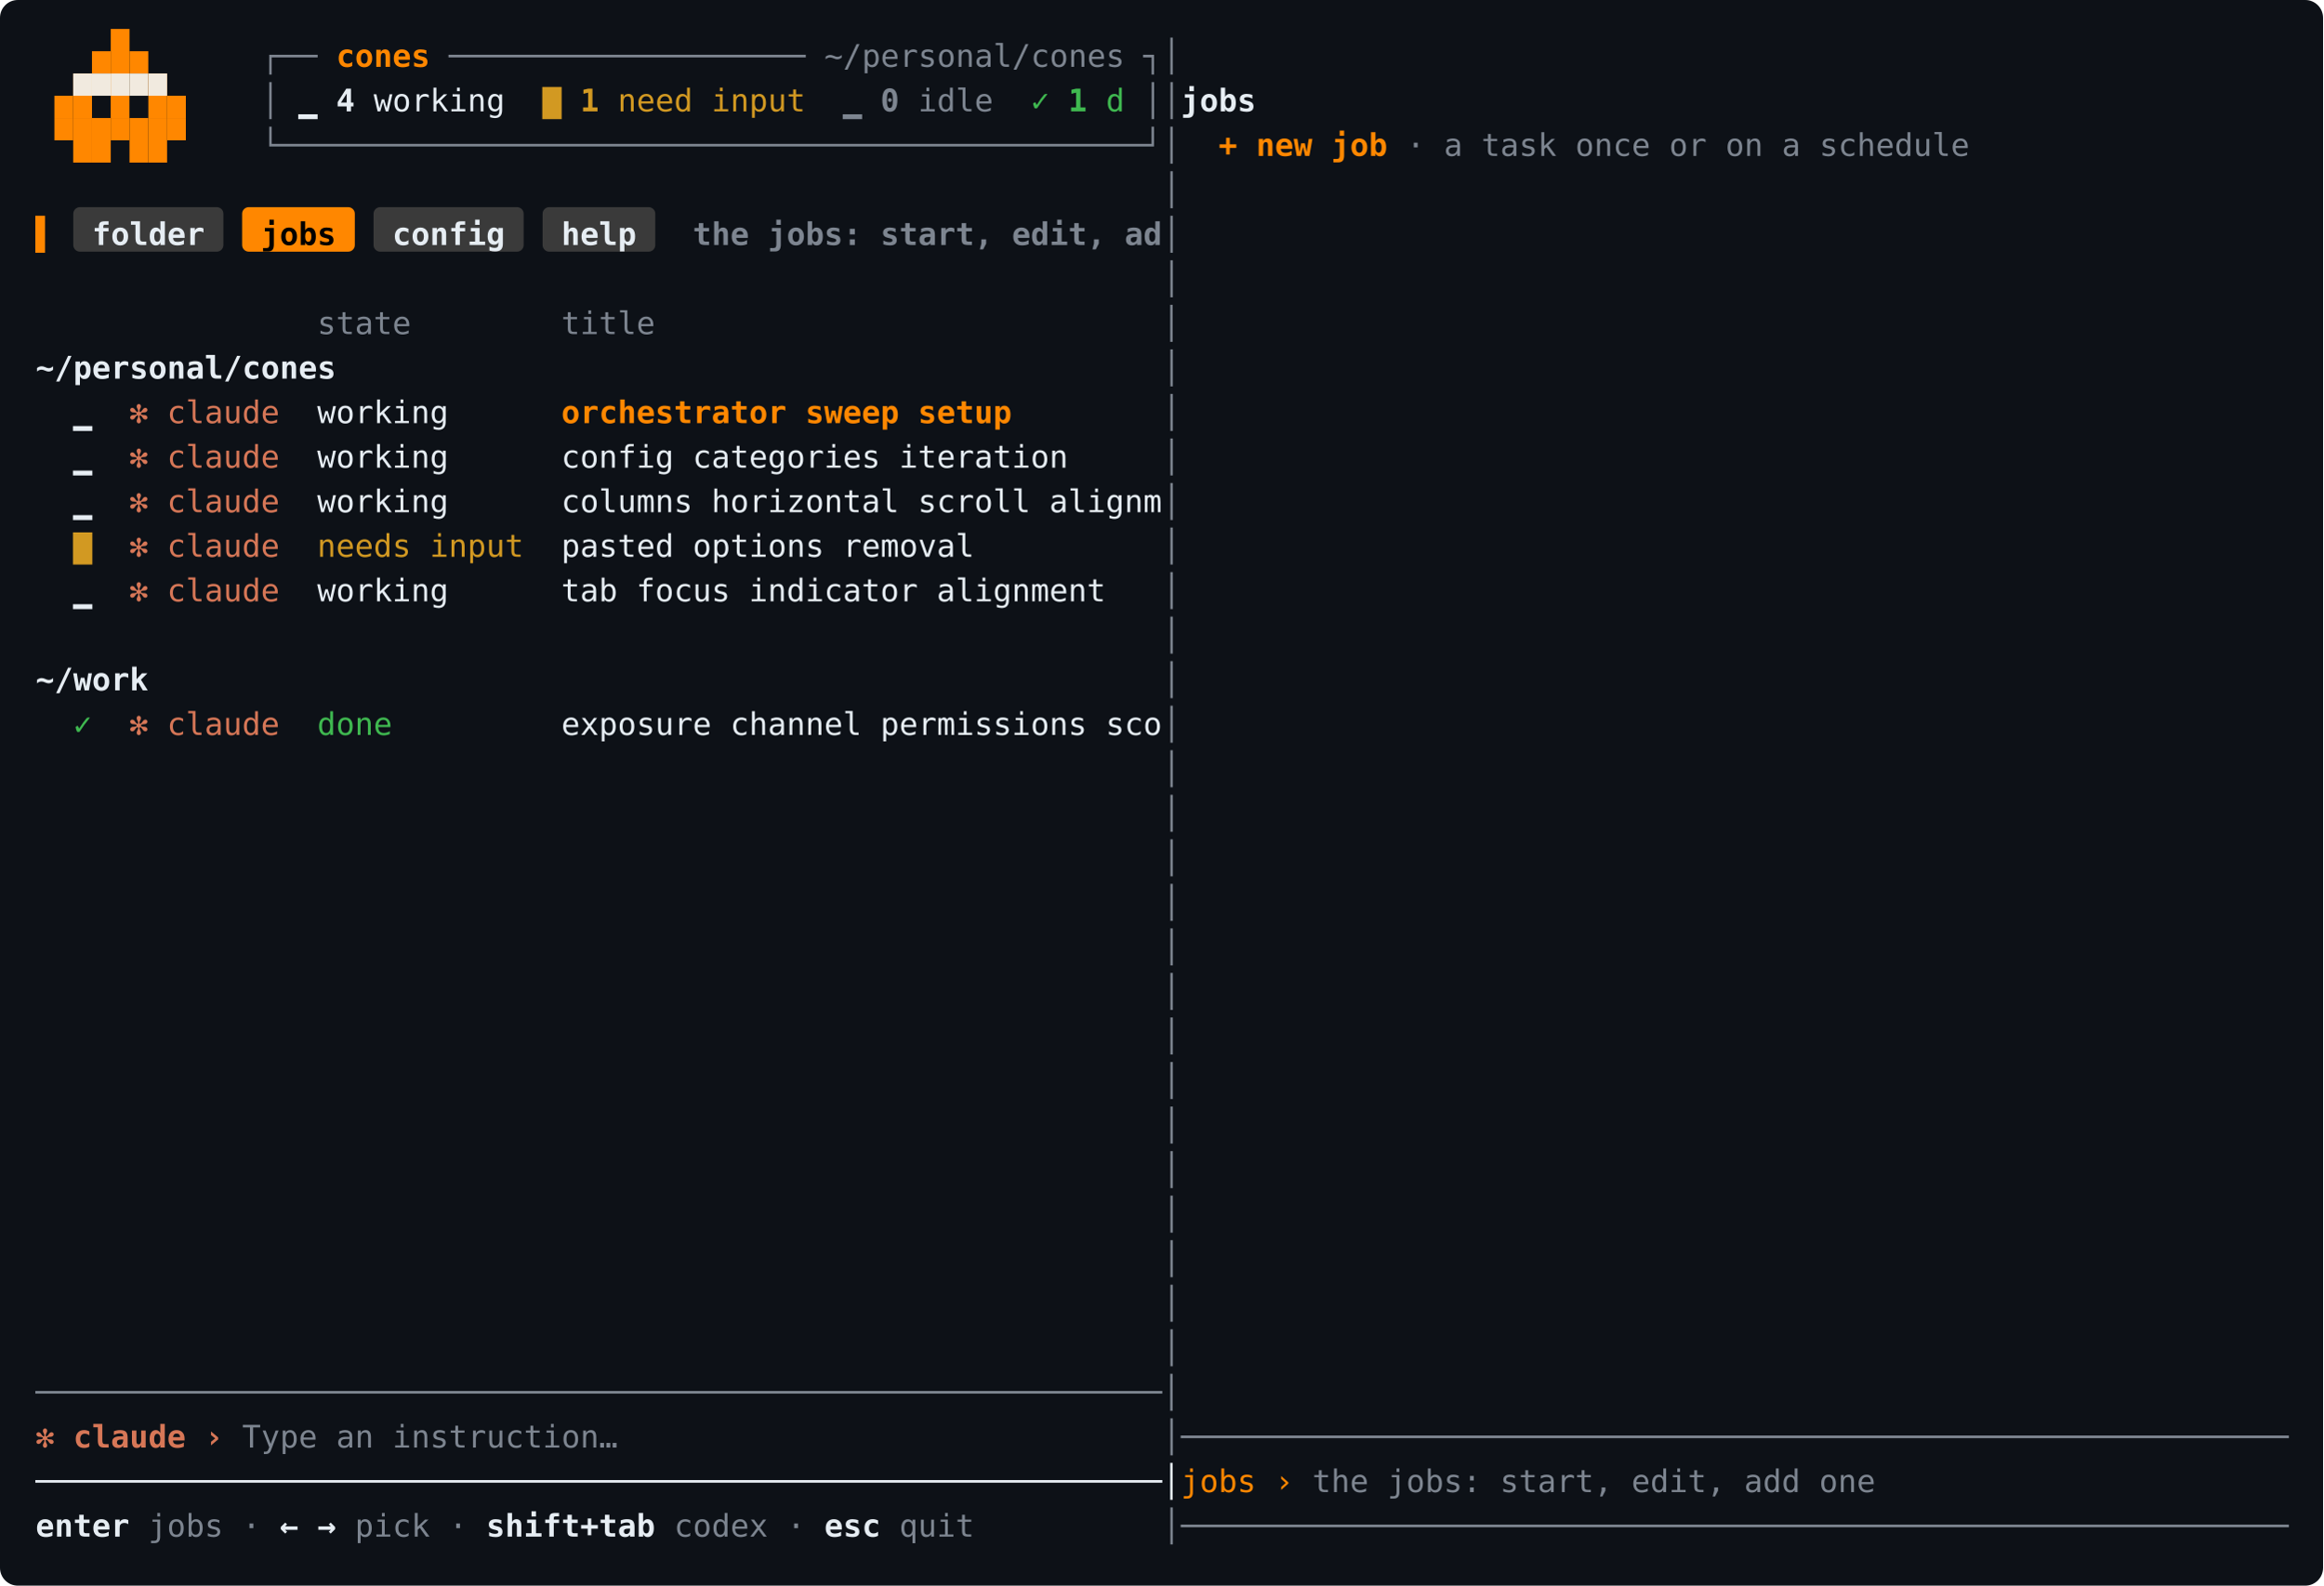
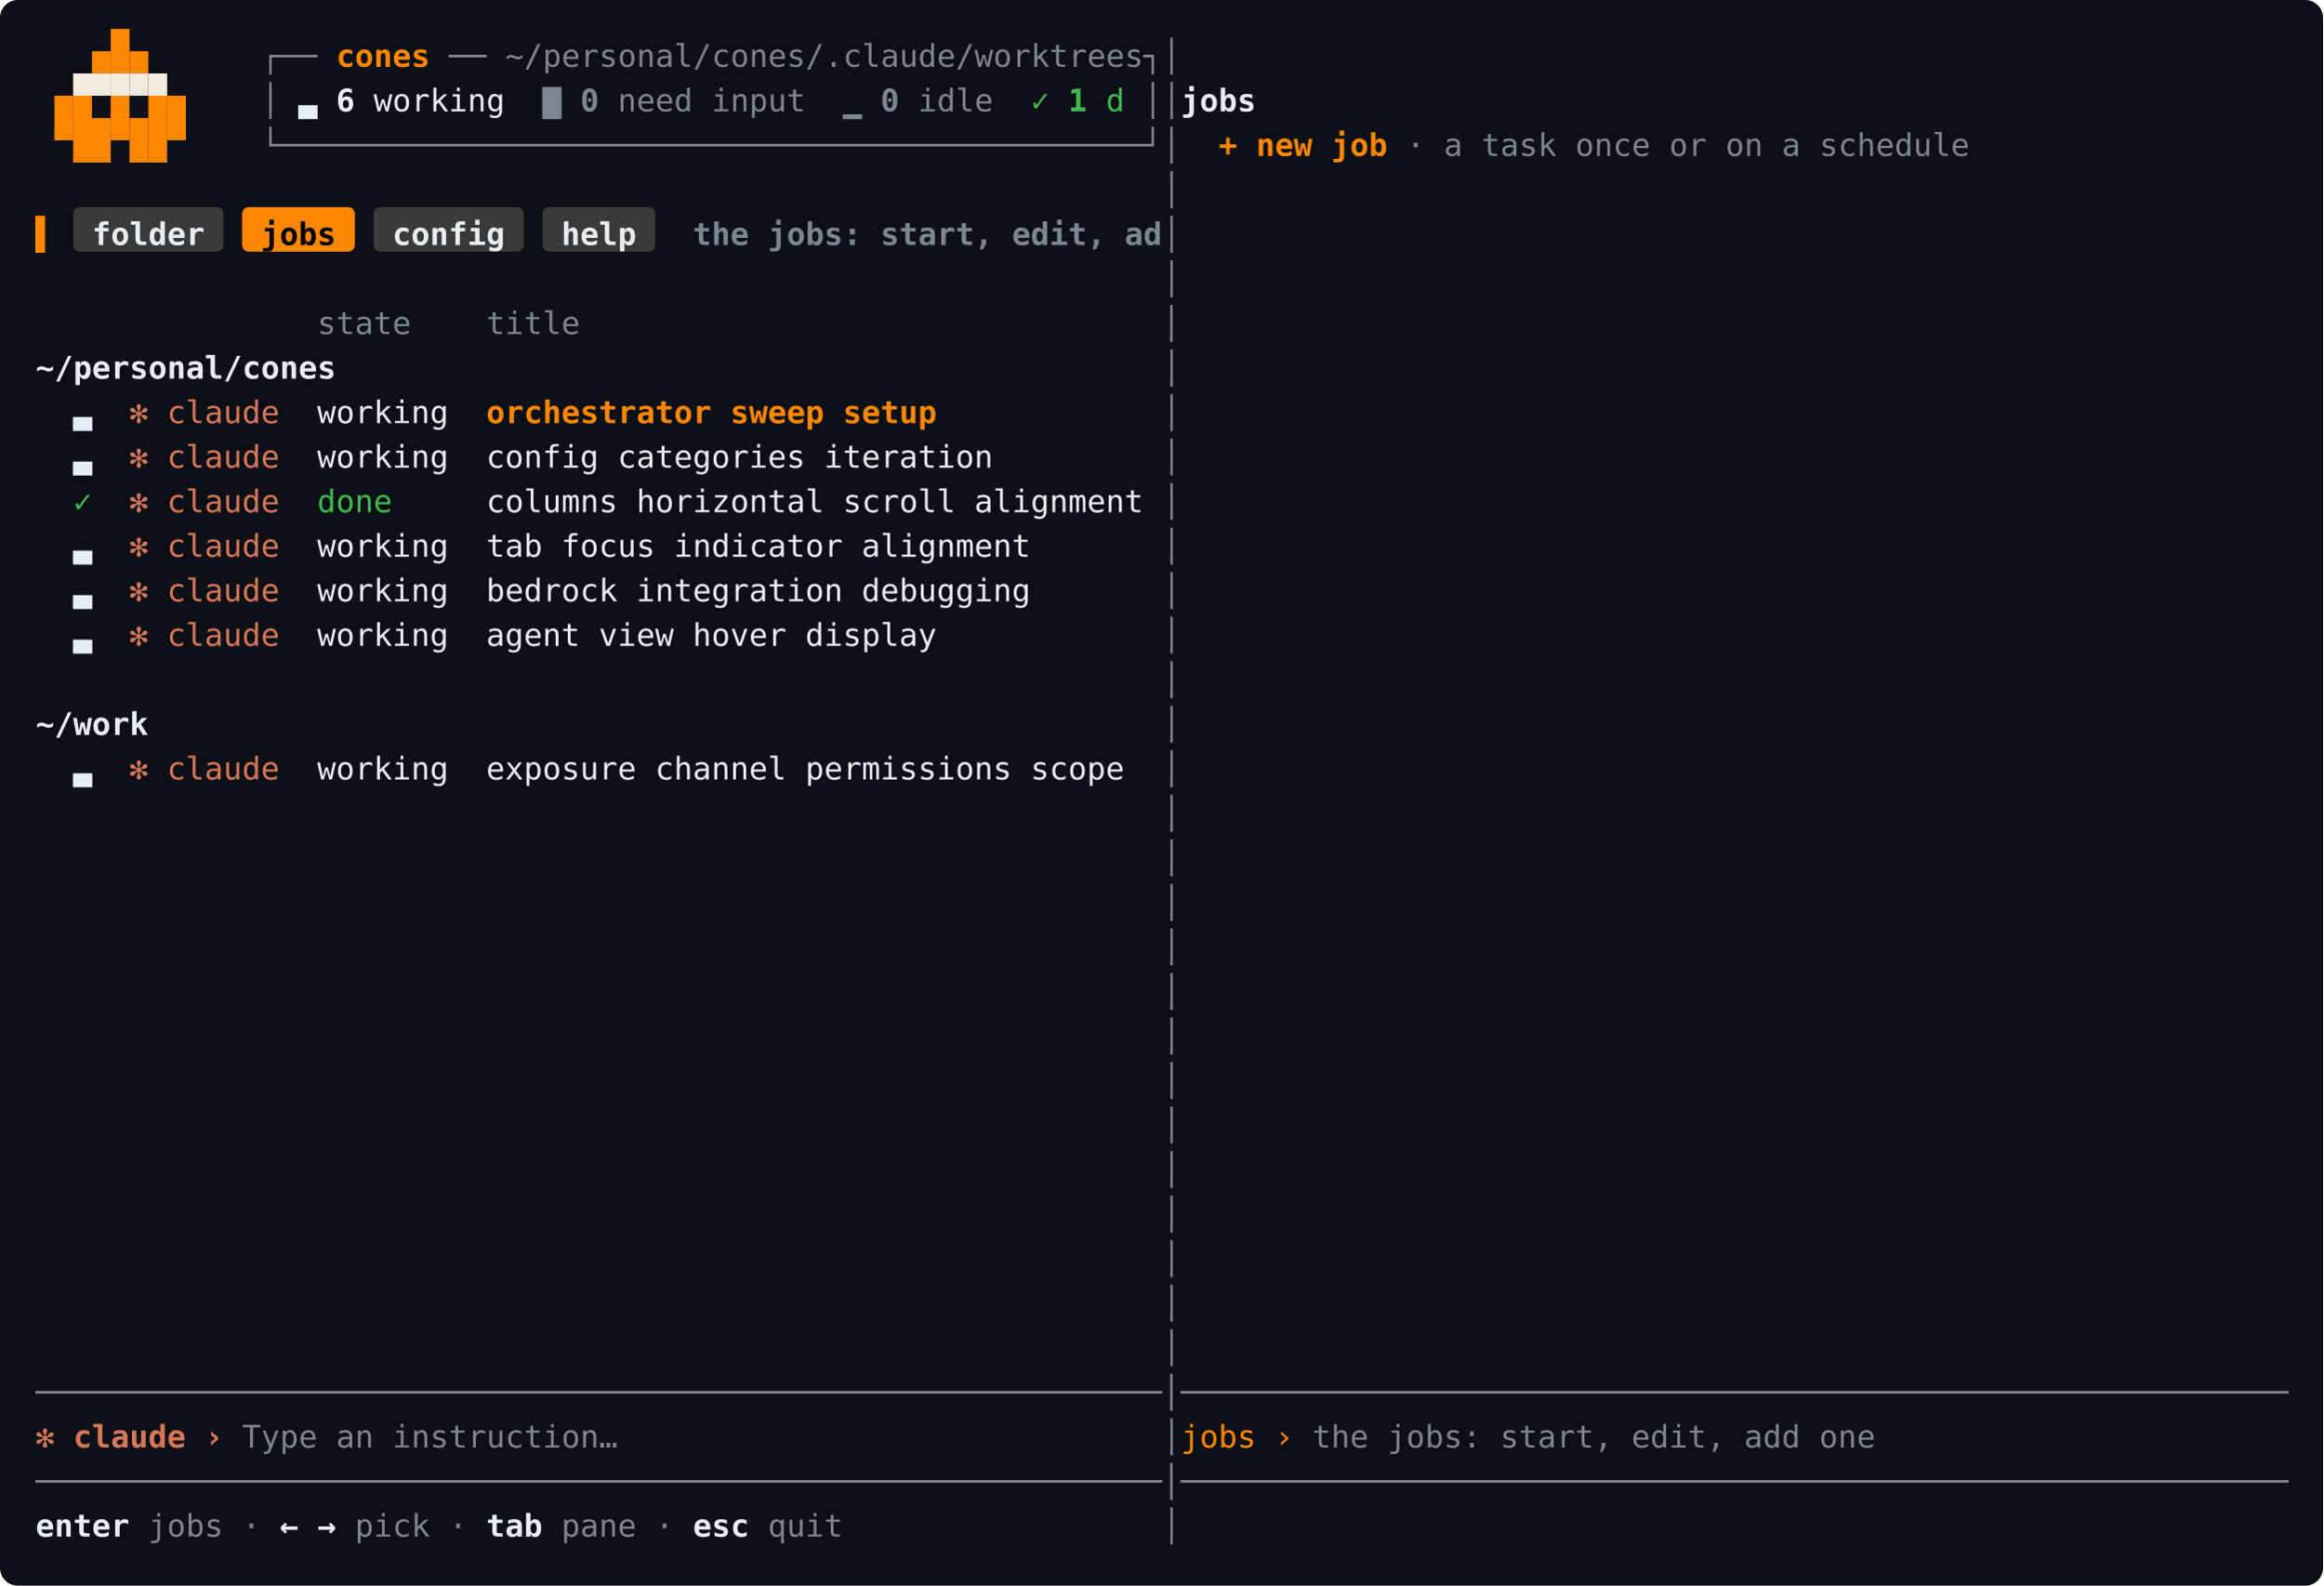
<svg xmlns="http://www.w3.org/2000/svg" width="1043" height="712" viewBox="0 0 1043 712" font-family="SFMono-Regular,Menlo,Consolas,monospace" font-size="14">
  <rect width="1043" height="712" rx="8" fill="#0d1117" />
  <rect x="41.29" y="23.0" width="8.43" height="10.0" fill="#ff8700" />
  <rect x="49.72" y="13" width="8.43" height="20" fill="#ff8700" />
  <rect x="58.15" y="23.0" width="8.43" height="10.0" fill="#ff8700" />
  <text x="117.2" y="30" xml:space="preserve" textLength="33.7" lengthAdjust="spacingAndGlyphs" fill="#7d8590">┌── </text>
  <text x="150.9" y="30" xml:space="preserve" textLength="50.6" lengthAdjust="spacingAndGlyphs" fill="#ff8700" font-weight="700">cones </text>
-   <text x="201.5" y="30" xml:space="preserve" textLength="328.8" lengthAdjust="spacingAndGlyphs" fill="#7d8590">─────────────────── ~/personal/cones ┐│</text>
+   <text x="201.5" y="30" xml:space="preserve" textLength="328.8" lengthAdjust="spacingAndGlyphs" fill="#7d8590">── ~/personal/cones/.claude/worktrees┐│</text>
  <rect x="24.43" y="43.0" width="8.43" height="10.0" fill="#ff8700" />
  <rect x="32.9" y="33" width="8.4" height="20" rx="0" fill="#ff8700" />
  <rect x="32.86" y="33" width="8.43" height="10.0" fill="#f1eadf" />
  <rect x="41.29" y="33" width="8.43" height="10.0" fill="#f1eadf" />
  <rect x="49.7" y="33" width="8.4" height="20" rx="0" fill="#ff8700" />
  <rect x="49.72" y="33" width="8.43" height="10.0" fill="#f1eadf" />
  <rect x="58.15" y="33" width="8.43" height="10.0" fill="#f1eadf" />
  <rect x="66.6" y="33" width="8.4" height="20" rx="0" fill="#ff8700" />
  <rect x="66.58" y="33" width="8.43" height="10.0" fill="#f1eadf" />
  <rect x="75.01" y="43.0" width="8.43" height="10.0" fill="#ff8700" />
  <text x="117.2" y="50" xml:space="preserve" textLength="8.4" lengthAdjust="spacingAndGlyphs" fill="#7d8590">│</text>
-   <text x="125.6" y="50" xml:space="preserve" textLength="25.3" lengthAdjust="spacingAndGlyphs" fill="#e6edf3"> ▁ </text>
-   <text x="150.9" y="50" xml:space="preserve" textLength="8.4" lengthAdjust="spacingAndGlyphs" fill="#e6edf3" font-weight="700">4</text>
+   <text x="125.6" y="50" xml:space="preserve" textLength="25.3" lengthAdjust="spacingAndGlyphs" fill="#e6edf3"> ▃ </text>
+   <text x="150.9" y="50" xml:space="preserve" textLength="8.4" lengthAdjust="spacingAndGlyphs" fill="#e6edf3" font-weight="700">6</text>
  <text x="159.3" y="50" xml:space="preserve" textLength="84.3" lengthAdjust="spacingAndGlyphs" fill="#e6edf3"> working  </text>
-   <text x="243.6" y="50" xml:space="preserve" textLength="16.9" lengthAdjust="spacingAndGlyphs" fill="#d29922">▇ </text>
-   <text x="260.5" y="50" xml:space="preserve" textLength="8.4" lengthAdjust="spacingAndGlyphs" fill="#d29922" font-weight="700">1</text>
-   <text x="268.9" y="50" xml:space="preserve" textLength="92.7" lengthAdjust="spacingAndGlyphs" fill="#d29922"> need input</text>
+   <text x="243.6" y="50" xml:space="preserve" textLength="16.9" lengthAdjust="spacingAndGlyphs" fill="#7d8590">▇ </text>
+   <text x="260.5" y="50" xml:space="preserve" textLength="8.4" lengthAdjust="spacingAndGlyphs" fill="#7d8590" font-weight="700">0</text>
+   <text x="268.9" y="50" xml:space="preserve" textLength="92.7" lengthAdjust="spacingAndGlyphs" fill="#7d8590"> need input</text>
  <text x="378.5" y="50" xml:space="preserve" textLength="16.9" lengthAdjust="spacingAndGlyphs" fill="#7d8590">▁ </text>
  <text x="395.3" y="50" xml:space="preserve" textLength="8.4" lengthAdjust="spacingAndGlyphs" fill="#7d8590" font-weight="700">0</text>
  <text x="403.8" y="50" xml:space="preserve" textLength="42.1" lengthAdjust="spacingAndGlyphs" fill="#7d8590"> idle</text>
  <text x="462.8" y="50" xml:space="preserve" textLength="16.9" lengthAdjust="spacingAndGlyphs" fill="#3fb950">✓ </text>
  <text x="479.6" y="50" xml:space="preserve" textLength="8.4" lengthAdjust="spacingAndGlyphs" fill="#3fb950" font-weight="700">1</text>
  <text x="488.1" y="50" xml:space="preserve" textLength="16.9" lengthAdjust="spacingAndGlyphs" fill="#3fb950"> d</text>
  <text x="513.4" y="50" xml:space="preserve" textLength="16.9" lengthAdjust="spacingAndGlyphs" fill="#7d8590">││</text>
  <text x="530.2" y="50" xml:space="preserve" textLength="33.7" lengthAdjust="spacingAndGlyphs" fill="#e6edf3" font-weight="700">jobs</text>
  <rect x="24.43" y="53" width="8.43" height="10.0" fill="#ff8700" />
  <rect x="32.86" y="53" width="8.43" height="20" fill="#ff8700" />
  <rect x="41.29" y="53" width="8.43" height="20" fill="#ff8700" />
  <rect x="49.72" y="53" width="8.43" height="10.0" fill="#ff8700" />
  <rect x="58.15" y="53" width="8.43" height="20" fill="#ff8700" />
  <rect x="66.58" y="53" width="8.43" height="20" fill="#ff8700" />
  <rect x="75.01" y="53" width="8.43" height="10.0" fill="#ff8700" />
  <text x="117.2" y="70" xml:space="preserve" textLength="413.1" lengthAdjust="spacingAndGlyphs" fill="#7d8590">└──────────────────────────────────────────────┘│</text>
  <text x="547.1" y="70" xml:space="preserve" textLength="75.9" lengthAdjust="spacingAndGlyphs" fill="#ff8700" font-weight="700">+ new job</text>
  <text x="623.0" y="70" xml:space="preserve" textLength="261.3" lengthAdjust="spacingAndGlyphs" fill="#7d8590"> · a task once or on a schedule</text>
  <text x="521.8" y="90" xml:space="preserve" textLength="8.4" lengthAdjust="spacingAndGlyphs" fill="#7d8590">│</text>
  <text x="16.0" y="110" xml:space="preserve" textLength="16.9" lengthAdjust="spacingAndGlyphs" fill="#ff8700" font-weight="700">▌ </text>
  <rect x="32.9" y="93" width="67.4" height="20" rx="3" fill="#3a3a3a" />
  <text x="32.9" y="110" xml:space="preserve" textLength="67.4" lengthAdjust="spacingAndGlyphs" fill="#e6edf3" font-weight="700"> folder </text>
  <rect x="108.7" y="93" width="50.6" height="20" rx="3" fill="#ff8700" />
  <text x="108.7" y="110" xml:space="preserve" textLength="50.6" lengthAdjust="spacingAndGlyphs" fill="#000" font-weight="700"> jobs </text>
  <rect x="167.7" y="93" width="67.4" height="20" rx="3" fill="#3a3a3a" />
  <text x="167.7" y="110" xml:space="preserve" textLength="67.4" lengthAdjust="spacingAndGlyphs" fill="#e6edf3" font-weight="700"> config </text>
  <rect x="243.6" y="93" width="50.6" height="20" rx="3" fill="#3a3a3a" />
  <text x="243.6" y="110" xml:space="preserve" textLength="50.6" lengthAdjust="spacingAndGlyphs" fill="#e6edf3" font-weight="700"> help </text>
  <text x="302.6" y="110" xml:space="preserve" textLength="219.2" lengthAdjust="spacingAndGlyphs" fill="#7d8590" font-weight="700"> the jobs: start, edit, ad</text>
  <text x="521.8" y="110" xml:space="preserve" textLength="8.4" lengthAdjust="spacingAndGlyphs" fill="#7d8590">│</text>
  <text x="521.8" y="130" xml:space="preserve" textLength="8.4" lengthAdjust="spacingAndGlyphs" fill="#7d8590">│</text>
-   <text x="16.0" y="150" xml:space="preserve" textLength="514.2" lengthAdjust="spacingAndGlyphs" fill="#7d8590">               state        title                           │</text>
+   <text x="16.0" y="150" xml:space="preserve" textLength="514.2" lengthAdjust="spacingAndGlyphs" fill="#7d8590">               state    title                               │</text>
  <text x="16.0" y="170" xml:space="preserve" textLength="134.9" lengthAdjust="spacingAndGlyphs" fill="#e6edf3" font-weight="700">~/personal/cones</text>
  <text x="521.8" y="170" xml:space="preserve" textLength="8.4" lengthAdjust="spacingAndGlyphs" fill="#7d8590">│</text>
-   <text x="32.9" y="190" xml:space="preserve" textLength="25.3" lengthAdjust="spacingAndGlyphs" fill="#e6edf3">▁  </text>
+   <text x="32.9" y="190" xml:space="preserve" textLength="25.3" lengthAdjust="spacingAndGlyphs" fill="#e6edf3">▃  </text>
  <text x="58.1" y="190" xml:space="preserve" textLength="84.3" lengthAdjust="spacingAndGlyphs" fill="#d77757">✻ claude  </text>
-   <text x="142.4" y="190" xml:space="preserve" textLength="109.6" lengthAdjust="spacingAndGlyphs" fill="#e6edf3">working      </text>
-   <text x="252.0" y="190" xml:space="preserve" textLength="269.8" lengthAdjust="spacingAndGlyphs" fill="#ff8700" font-weight="700">orchestrator sweep setup        </text>
+   <text x="142.4" y="190" xml:space="preserve" textLength="75.9" lengthAdjust="spacingAndGlyphs" fill="#e6edf3">working  </text>
+   <text x="218.3" y="190" xml:space="preserve" textLength="303.5" lengthAdjust="spacingAndGlyphs" fill="#ff8700" font-weight="700">orchestrator sweep setup            </text>
  <text x="521.8" y="190" xml:space="preserve" textLength="8.4" lengthAdjust="spacingAndGlyphs" fill="#7d8590">│</text>
-   <text x="32.9" y="210" xml:space="preserve" textLength="25.3" lengthAdjust="spacingAndGlyphs" fill="#e6edf3">▁  </text>
+   <text x="32.9" y="210" xml:space="preserve" textLength="25.3" lengthAdjust="spacingAndGlyphs" fill="#e6edf3">▃  </text>
  <text x="58.1" y="210" xml:space="preserve" textLength="84.3" lengthAdjust="spacingAndGlyphs" fill="#d77757">✻ claude  </text>
-   <text x="142.4" y="210" xml:space="preserve" textLength="379.3" lengthAdjust="spacingAndGlyphs" fill="#e6edf3">working      config categories iteration     </text>
+   <text x="142.4" y="210" xml:space="preserve" textLength="379.3" lengthAdjust="spacingAndGlyphs" fill="#e6edf3">working  config categories iteration         </text>
  <text x="521.8" y="210" xml:space="preserve" textLength="8.4" lengthAdjust="spacingAndGlyphs" fill="#7d8590">│</text>
-   <text x="32.9" y="230" xml:space="preserve" textLength="25.3" lengthAdjust="spacingAndGlyphs" fill="#e6edf3">▁  </text>
+   <text x="32.9" y="230" xml:space="preserve" textLength="25.3" lengthAdjust="spacingAndGlyphs" fill="#3fb950">✓  </text>
  <text x="58.1" y="230" xml:space="preserve" textLength="84.3" lengthAdjust="spacingAndGlyphs" fill="#d77757">✻ claude  </text>
-   <text x="142.4" y="230" xml:space="preserve" textLength="379.3" lengthAdjust="spacingAndGlyphs" fill="#e6edf3">working      columns horizontal scroll alignm</text>
+   <text x="142.4" y="230" xml:space="preserve" textLength="75.9" lengthAdjust="spacingAndGlyphs" fill="#3fb950">done     </text>
+   <text x="218.3" y="230" xml:space="preserve" textLength="303.5" lengthAdjust="spacingAndGlyphs" fill="#e6edf3">columns horizontal scroll alignment </text>
  <text x="521.8" y="230" xml:space="preserve" textLength="8.4" lengthAdjust="spacingAndGlyphs" fill="#7d8590">│</text>
-   <text x="32.9" y="250" xml:space="preserve" textLength="25.3" lengthAdjust="spacingAndGlyphs" fill="#d29922">▇  </text>
+   <text x="32.9" y="250" xml:space="preserve" textLength="25.3" lengthAdjust="spacingAndGlyphs" fill="#e6edf3">▃  </text>
  <text x="58.1" y="250" xml:space="preserve" textLength="84.3" lengthAdjust="spacingAndGlyphs" fill="#d77757">✻ claude  </text>
-   <text x="142.4" y="250" xml:space="preserve" textLength="109.6" lengthAdjust="spacingAndGlyphs" fill="#d29922">needs input  </text>
-   <text x="252.0" y="250" xml:space="preserve" textLength="269.8" lengthAdjust="spacingAndGlyphs" fill="#e6edf3">pasted options removal          </text>
+   <text x="142.4" y="250" xml:space="preserve" textLength="379.3" lengthAdjust="spacingAndGlyphs" fill="#e6edf3">working  tab focus indicator alignment       </text>
  <text x="521.8" y="250" xml:space="preserve" textLength="8.4" lengthAdjust="spacingAndGlyphs" fill="#7d8590">│</text>
-   <text x="32.9" y="270" xml:space="preserve" textLength="25.3" lengthAdjust="spacingAndGlyphs" fill="#e6edf3">▁  </text>
+   <text x="32.9" y="270" xml:space="preserve" textLength="25.3" lengthAdjust="spacingAndGlyphs" fill="#e6edf3">▃  </text>
  <text x="58.1" y="270" xml:space="preserve" textLength="84.3" lengthAdjust="spacingAndGlyphs" fill="#d77757">✻ claude  </text>
-   <text x="142.4" y="270" xml:space="preserve" textLength="379.3" lengthAdjust="spacingAndGlyphs" fill="#e6edf3">working      tab focus indicator alignment   </text>
+   <text x="142.4" y="270" xml:space="preserve" textLength="379.3" lengthAdjust="spacingAndGlyphs" fill="#e6edf3">working  bedrock integration debugging       </text>
  <text x="521.8" y="270" xml:space="preserve" textLength="8.4" lengthAdjust="spacingAndGlyphs" fill="#7d8590">│</text>
+   <text x="32.9" y="290" xml:space="preserve" textLength="25.3" lengthAdjust="spacingAndGlyphs" fill="#e6edf3">▃  </text>
+   <text x="58.1" y="290" xml:space="preserve" textLength="84.3" lengthAdjust="spacingAndGlyphs" fill="#d77757">✻ claude  </text>
+   <text x="142.4" y="290" xml:space="preserve" textLength="379.3" lengthAdjust="spacingAndGlyphs" fill="#e6edf3">working  agent view hover display            </text>
  <text x="521.8" y="290" xml:space="preserve" textLength="8.4" lengthAdjust="spacingAndGlyphs" fill="#7d8590">│</text>
-   <text x="16.0" y="310" xml:space="preserve" textLength="50.6" lengthAdjust="spacingAndGlyphs" fill="#e6edf3" font-weight="700">~/work</text>
  <text x="521.8" y="310" xml:space="preserve" textLength="8.4" lengthAdjust="spacingAndGlyphs" fill="#7d8590">│</text>
-   <text x="32.9" y="330" xml:space="preserve" textLength="25.3" lengthAdjust="spacingAndGlyphs" fill="#3fb950">✓  </text>
-   <text x="58.1" y="330" xml:space="preserve" textLength="84.3" lengthAdjust="spacingAndGlyphs" fill="#d77757">✻ claude  </text>
-   <text x="142.4" y="330" xml:space="preserve" textLength="109.6" lengthAdjust="spacingAndGlyphs" fill="#3fb950">done         </text>
-   <text x="252.0" y="330" xml:space="preserve" textLength="269.8" lengthAdjust="spacingAndGlyphs" fill="#e6edf3">exposure channel permissions sco</text>
+   <text x="16.0" y="330" xml:space="preserve" textLength="50.6" lengthAdjust="spacingAndGlyphs" fill="#e6edf3" font-weight="700">~/work</text>
  <text x="521.8" y="330" xml:space="preserve" textLength="8.4" lengthAdjust="spacingAndGlyphs" fill="#7d8590">│</text>
+   <text x="32.9" y="350" xml:space="preserve" textLength="25.3" lengthAdjust="spacingAndGlyphs" fill="#e6edf3">▃  </text>
+   <text x="58.1" y="350" xml:space="preserve" textLength="84.3" lengthAdjust="spacingAndGlyphs" fill="#d77757">✻ claude  </text>
+   <text x="142.4" y="350" xml:space="preserve" textLength="379.3" lengthAdjust="spacingAndGlyphs" fill="#e6edf3">working  exposure channel permissions scope  </text>
  <text x="521.8" y="350" xml:space="preserve" textLength="8.4" lengthAdjust="spacingAndGlyphs" fill="#7d8590">│</text>
  <text x="521.8" y="370" xml:space="preserve" textLength="8.4" lengthAdjust="spacingAndGlyphs" fill="#7d8590">│</text>
  <text x="521.8" y="390" xml:space="preserve" textLength="8.4" lengthAdjust="spacingAndGlyphs" fill="#7d8590">│</text>
  <text x="521.8" y="410" xml:space="preserve" textLength="8.4" lengthAdjust="spacingAndGlyphs" fill="#7d8590">│</text>
  <text x="521.8" y="430" xml:space="preserve" textLength="8.4" lengthAdjust="spacingAndGlyphs" fill="#7d8590">│</text>
  <text x="521.8" y="450" xml:space="preserve" textLength="8.4" lengthAdjust="spacingAndGlyphs" fill="#7d8590">│</text>
  <text x="521.8" y="470" xml:space="preserve" textLength="8.4" lengthAdjust="spacingAndGlyphs" fill="#7d8590">│</text>
  <text x="521.8" y="490" xml:space="preserve" textLength="8.4" lengthAdjust="spacingAndGlyphs" fill="#7d8590">│</text>
  <text x="521.8" y="510" xml:space="preserve" textLength="8.4" lengthAdjust="spacingAndGlyphs" fill="#7d8590">│</text>
  <text x="521.8" y="530" xml:space="preserve" textLength="8.4" lengthAdjust="spacingAndGlyphs" fill="#7d8590">│</text>
  <text x="521.8" y="550" xml:space="preserve" textLength="8.4" lengthAdjust="spacingAndGlyphs" fill="#7d8590">│</text>
  <text x="521.8" y="570" xml:space="preserve" textLength="8.4" lengthAdjust="spacingAndGlyphs" fill="#7d8590">│</text>
  <text x="521.8" y="590" xml:space="preserve" textLength="8.4" lengthAdjust="spacingAndGlyphs" fill="#7d8590">│</text>
  <text x="521.8" y="610" xml:space="preserve" textLength="8.4" lengthAdjust="spacingAndGlyphs" fill="#7d8590">│</text>
-   <text x="16.0" y="630" xml:space="preserve" textLength="514.2" lengthAdjust="spacingAndGlyphs" fill="#7d8590">────────────────────────────────────────────────────────────│</text>
+   <text x="16.0" y="630" xml:space="preserve" textLength="1011.6" lengthAdjust="spacingAndGlyphs" fill="#7d8590">────────────────────────────────────────────────────────────│───────────────────────────────────────────────────────────</text>
  <text x="16.0" y="650" xml:space="preserve" textLength="92.7" lengthAdjust="spacingAndGlyphs" fill="#d77757" font-weight="700">✻ claude › </text>
  <text x="108.7" y="650" xml:space="preserve" textLength="8.4" lengthAdjust="spacingAndGlyphs" fill="#7d8590">T</text>
  <text x="117.2" y="650" xml:space="preserve" textLength="160.2" lengthAdjust="spacingAndGlyphs" fill="#7d8590">ype an instruction…</text>
-   <text x="521.8" y="650" xml:space="preserve" textLength="505.8" lengthAdjust="spacingAndGlyphs" fill="#7d8590">│───────────────────────────────────────────────────────────</text>
-   <text x="16.0" y="670" xml:space="preserve" textLength="514.2" lengthAdjust="spacingAndGlyphs" fill="#e6edf3">────────────────────────────────────────────────────────────│</text>
-   <text x="530.2" y="670" xml:space="preserve" textLength="59.0" lengthAdjust="spacingAndGlyphs" fill="#ff8700">jobs › </text>
-   <text x="589.2" y="670" xml:space="preserve" textLength="252.9" lengthAdjust="spacingAndGlyphs" fill="#7d8590">the jobs: start, edit, add one</text>
+   <text x="521.8" y="650" xml:space="preserve" textLength="8.4" lengthAdjust="spacingAndGlyphs" fill="#7d8590">│</text>
+   <text x="530.2" y="650" xml:space="preserve" textLength="59.0" lengthAdjust="spacingAndGlyphs" fill="#ff8700">jobs › </text>
+   <text x="589.2" y="650" xml:space="preserve" textLength="252.9" lengthAdjust="spacingAndGlyphs" fill="#7d8590">the jobs: start, edit, add one</text>
+   <text x="16.0" y="670" xml:space="preserve" textLength="1011.6" lengthAdjust="spacingAndGlyphs" fill="#7d8590">────────────────────────────────────────────────────────────│───────────────────────────────────────────────────────────</text>
  <text x="16.0" y="690" xml:space="preserve" textLength="42.1" lengthAdjust="spacingAndGlyphs" fill="#e6edf3" font-weight="700">enter</text>
  <text x="58.1" y="690" xml:space="preserve" textLength="67.4" lengthAdjust="spacingAndGlyphs" fill="#7d8590"> jobs · </text>
  <text x="125.6" y="690" xml:space="preserve" textLength="25.3" lengthAdjust="spacingAndGlyphs" fill="#e6edf3" font-weight="700">← →</text>
  <text x="150.9" y="690" xml:space="preserve" textLength="67.4" lengthAdjust="spacingAndGlyphs" fill="#7d8590"> pick · </text>
-   <text x="218.3" y="690" xml:space="preserve" textLength="75.9" lengthAdjust="spacingAndGlyphs" fill="#e6edf3" font-weight="700">shift+tab</text>
-   <text x="294.2" y="690" xml:space="preserve" textLength="75.9" lengthAdjust="spacingAndGlyphs" fill="#7d8590"> codex · </text>
-   <text x="370.1" y="690" xml:space="preserve" textLength="25.3" lengthAdjust="spacingAndGlyphs" fill="#e6edf3" font-weight="700">esc</text>
-   <text x="395.3" y="690" xml:space="preserve" textLength="42.1" lengthAdjust="spacingAndGlyphs" fill="#7d8590"> quit</text>
-   <text x="521.8" y="690" xml:space="preserve" textLength="505.8" lengthAdjust="spacingAndGlyphs" fill="#7d8590">│───────────────────────────────────────────────────────────</text>
+   <text x="218.3" y="690" xml:space="preserve" textLength="25.3" lengthAdjust="spacingAndGlyphs" fill="#e6edf3" font-weight="700">tab</text>
+   <text x="243.6" y="690" xml:space="preserve" textLength="67.4" lengthAdjust="spacingAndGlyphs" fill="#7d8590"> pane · </text>
+   <text x="311.1" y="690" xml:space="preserve" textLength="25.3" lengthAdjust="spacingAndGlyphs" fill="#e6edf3" font-weight="700">esc</text>
+   <text x="336.3" y="690" xml:space="preserve" textLength="42.1" lengthAdjust="spacingAndGlyphs" fill="#7d8590"> quit</text>
+   <text x="521.8" y="690" xml:space="preserve" textLength="8.4" lengthAdjust="spacingAndGlyphs" fill="#7d8590">│</text>
</svg>
